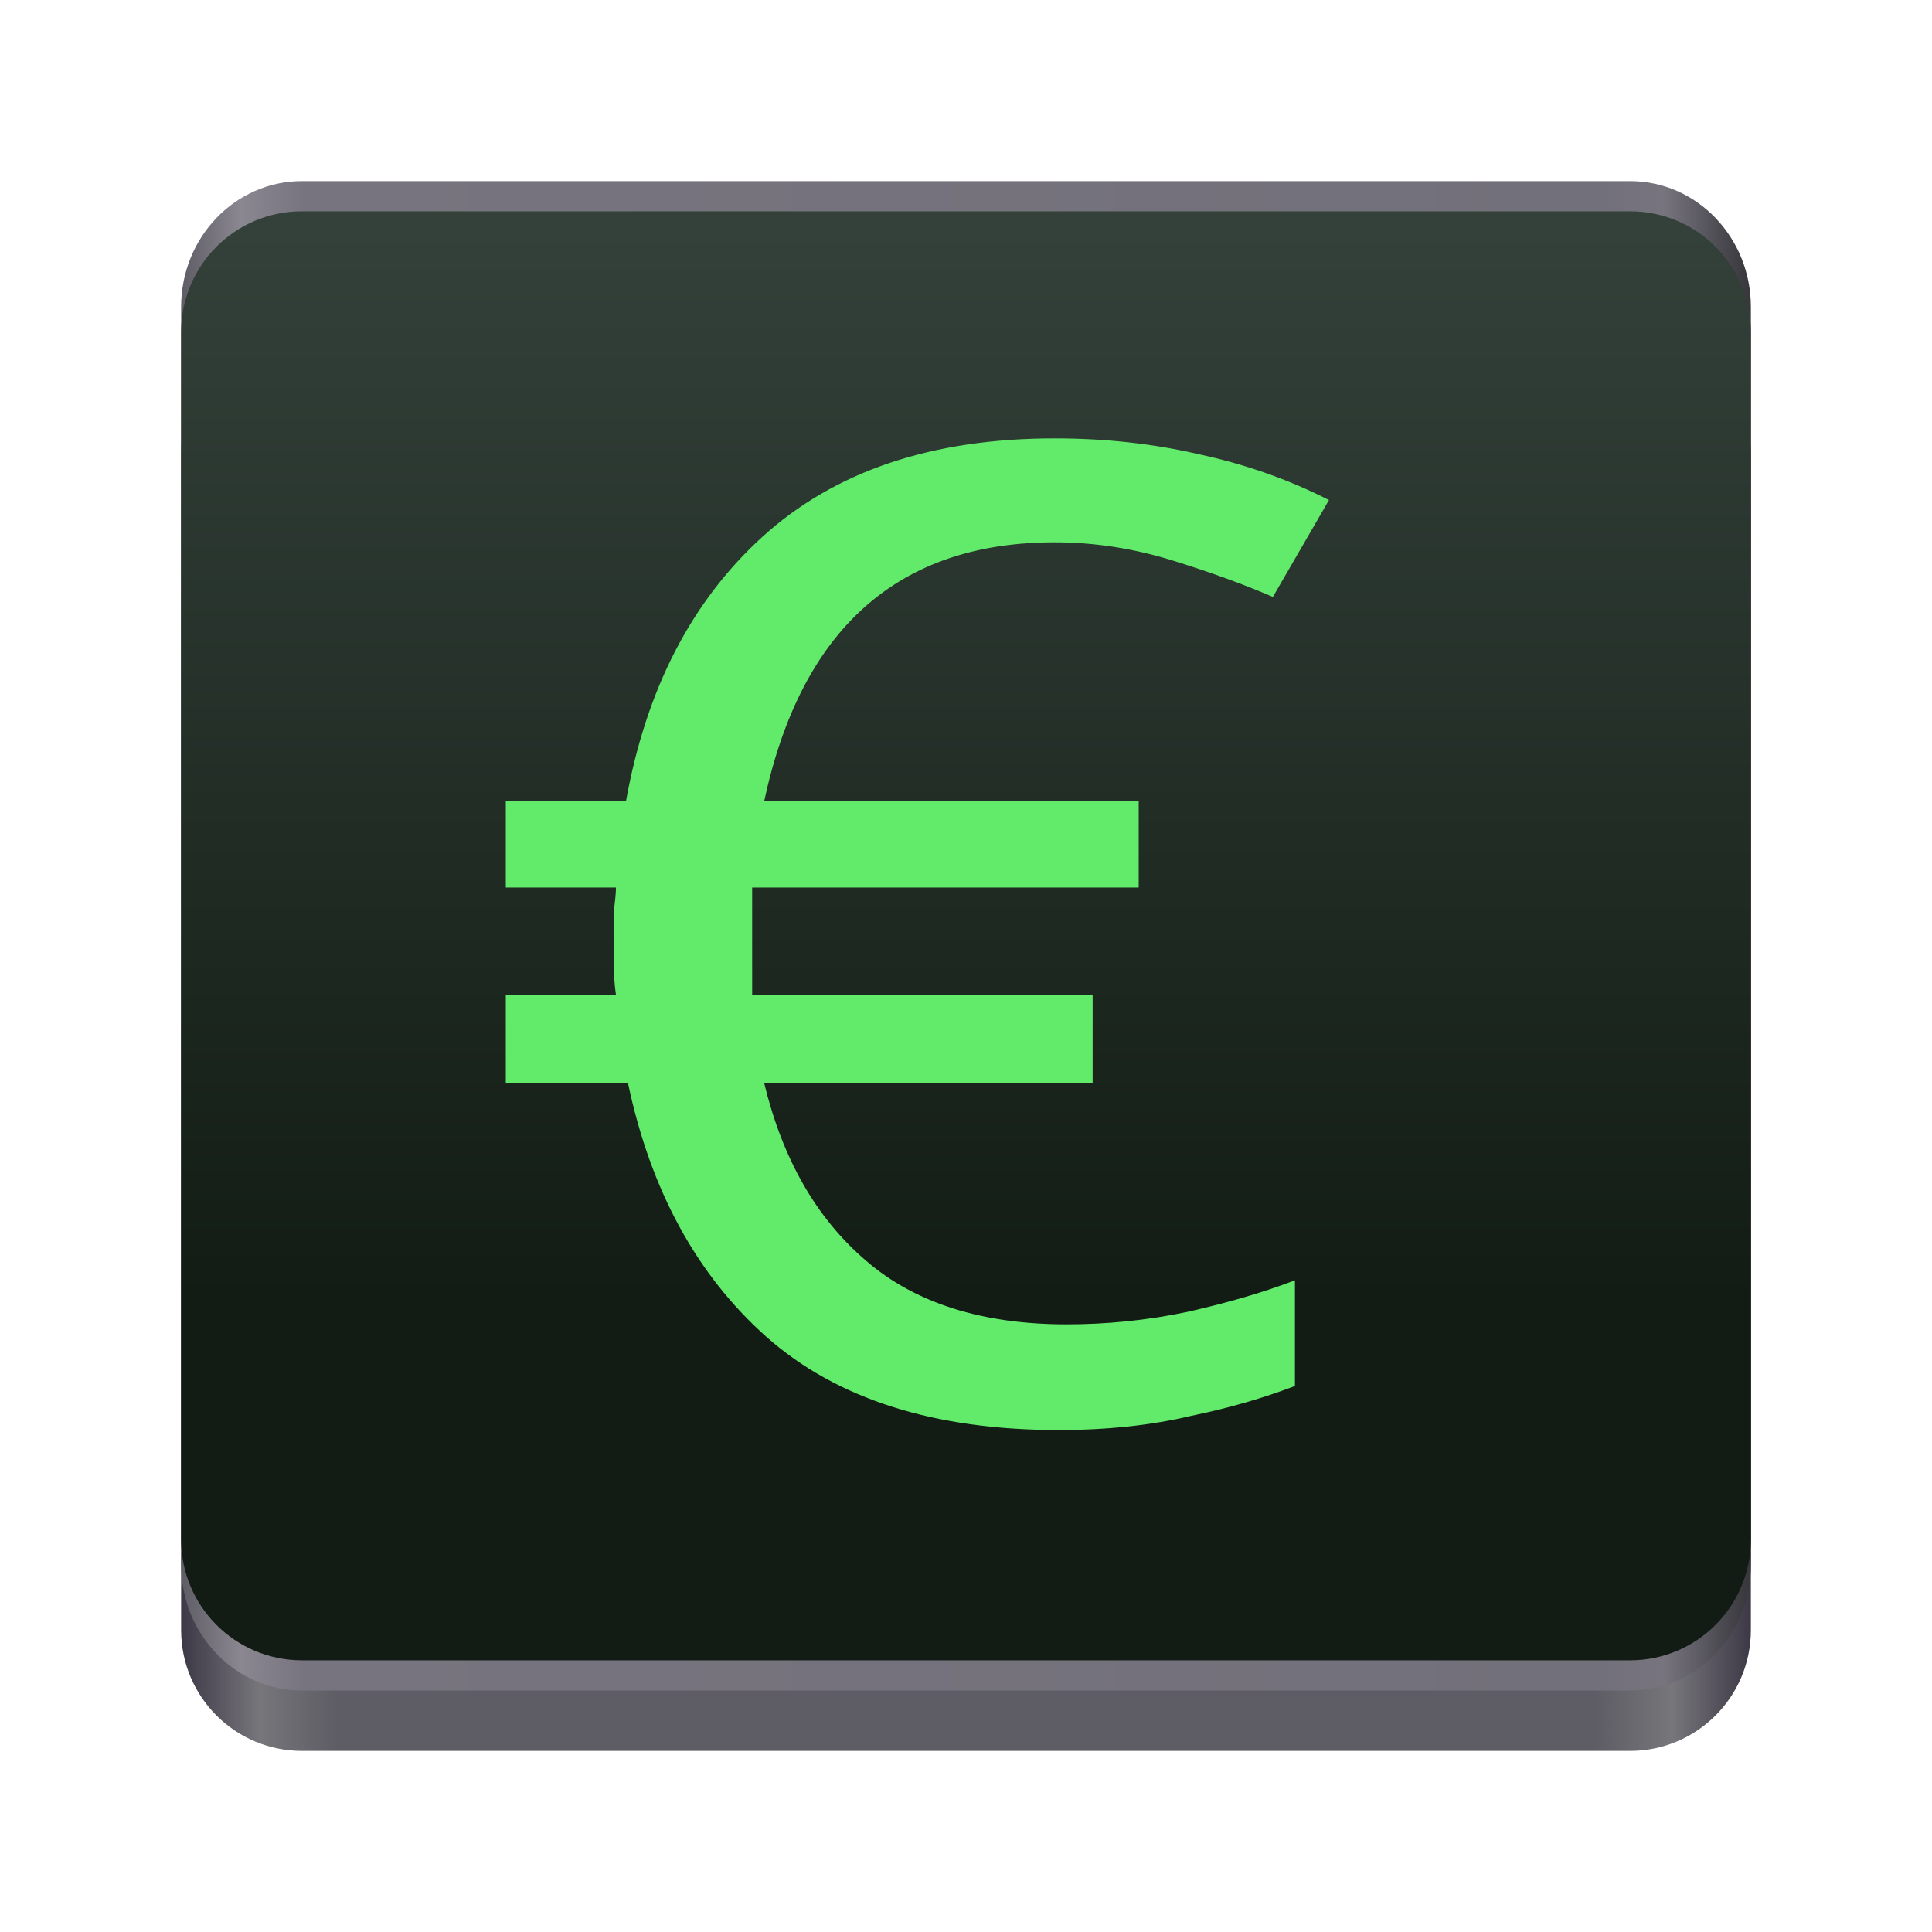
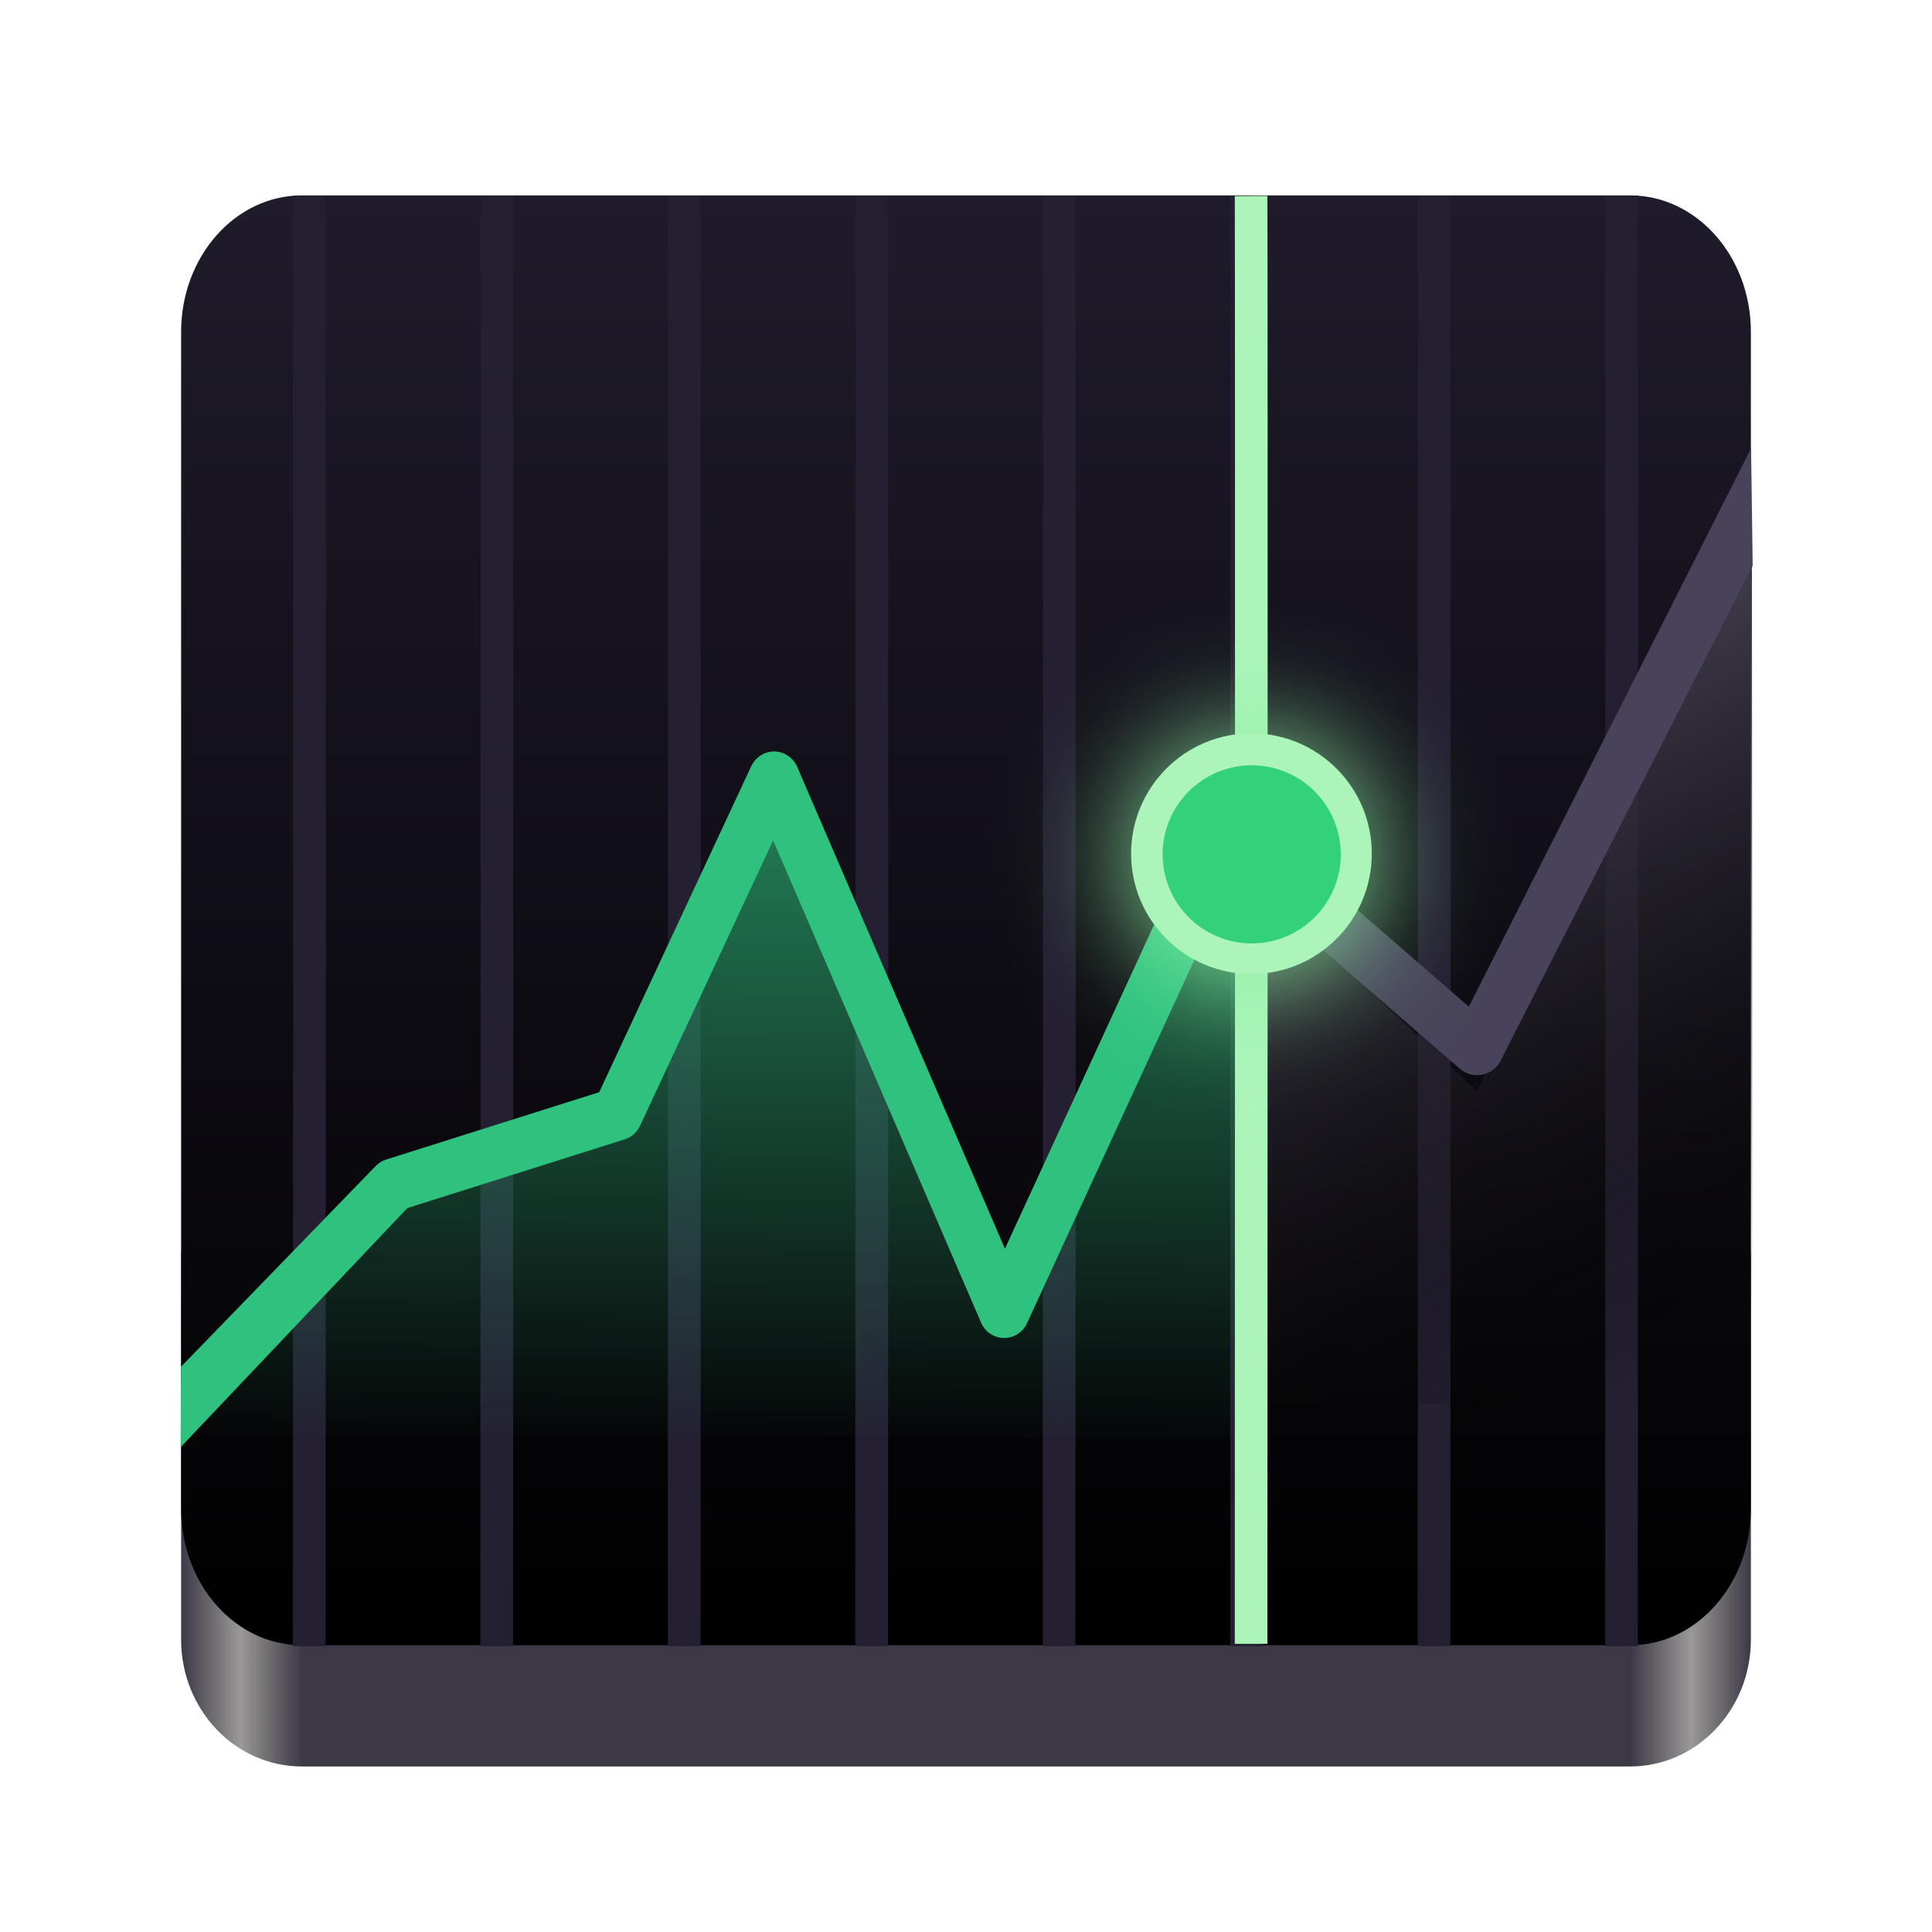
- <svg xmlns="http://www.w3.org/2000/svg" height="128px" viewBox="0 0 128 128" width="128px" version="1.1" id="svg18">
-   <defs id="defs18">
-     <rect x="44.199" y="46.144" width="8.486" height="14.762" id="rect18" />
+ <svg xmlns="http://www.w3.org/2000/svg" xmlns:xlink="http://www.w3.org/1999/xlink" height="128px" viewBox="0 0 128 128" width="128px" version="1.1" id="svg37">
+   <defs id="defs37">
+     <linearGradient id="linearGradient95">
+       <stop style="stop-color:#3d3846;stop-opacity:1;" offset="0" id="stop95" />
+       <stop style="stop-color:#000000;stop-opacity:0;" offset="1" id="stop96" />
+     </linearGradient>
+     <linearGradient id="linearGradient93">
+       <stop style="stop-color:#26a269;stop-opacity:1;" offset="0" id="stop93" />
+       <stop style="stop-color:#26a269;stop-opacity:0;" offset="1" id="stop94" />
+     </linearGradient>
+     <filter style="color-interpolation-filters:sRGB;" id="filter48" x="-0.602" y="-0.602" width="2.204" height="2.204">
+       <feGaussianBlur stdDeviation="4 4" result="blur" id="feGaussianBlur48" />
+     </filter>
+     <linearGradient xlink:href="#linearGradient93" id="linearGradient94" x1="50.872" y1="5.424" x2="50.43" y2="63.236" gradientUnits="userSpaceOnUse" gradientTransform="matrix(0.9863184,0,0,1,-3.414489,32.97238)" />
+     <linearGradient xlink:href="#linearGradient95" id="linearGradient96" x1="91.763" y1="50.427" x2="109.474" y2="86.74" gradientUnits="userSpaceOnUse" gradientTransform="matrix(1,0,0,1.079064,0,-2.683813)" />
  </defs>
-   <linearGradient id="a" gradientUnits="userSpaceOnUse" x1="12" x2="116" y1="64" y2="64">
-     <stop offset="0" stop-color="#3d3846" id="stop1" />
-     <stop offset="0.05" stop-color="#77767b" id="stop2" />
-     <stop offset="0.1" stop-color="#5e5c64" id="stop3" />
-     <stop offset="0.9" stop-color="#5e5c64" id="stop4" />
-     <stop offset="0.95" stop-color="#77767b" id="stop5" />
-     <stop offset="1" stop-color="#3d3846" id="stop6" />
+   <linearGradient id="a" gradientTransform="matrix(-1 0 0 -1 -0.00005 -172)" gradientUnits="userSpaceOnUse" x1="-12.249" x2="-115.523" y1="-288.663" y2="-288.663">
+     <stop offset="0" stop-color="#613583" id="stop1" />
+     <stop offset="0.043" stop-color="#af60ef" id="stop2" />
+     <stop offset="0.092" stop-color="#613583" id="stop3" />
+     <stop offset="0.903" stop-color="#613583" id="stop4" />
+     <stop offset="0.955" stop-color="#874ab4" id="stop5" />
+     <stop offset="1" stop-color="#3b214e" id="stop6" />
  </linearGradient>
-   <linearGradient id="b" gradientTransform="matrix(1 0 0 1.041669 0.000267 -179.6674)" gradientUnits="userSpaceOnUse" x1="12" x2="115.948" y1="190" y2="190">
-     <stop offset="0" stop-color="#5e5c64" id="stop7" />
-     <stop offset="0.038" stop-color="#8a8791" id="stop8" />
-     <stop offset="0.079" stop-color="#78747f" id="stop9" />
-     <stop offset="0.904" stop-color="#72707a" id="stop10" />
-     <stop offset="0.945" stop-color="#77747e" id="stop11" />
-     <stop offset="1" stop-color="#37363b" id="stop12" />
+   <linearGradient id="b" gradientTransform="matrix(-1,0,0,-1.050829,123.9999,-189.8088)" gradientUnits="userSpaceOnUse" x1="8" x2="112" y1="-244" y2="-244">
+     <stop offset="0" stop-color="#d5d3cf" id="stop7" style="stop-color:#3d3846;stop-opacity:1;" />
+     <stop offset="0.038" stop-color="#f6f5f4" id="stop8" style="stop-color:#9a9996;stop-opacity:1;" />
+     <stop offset="0.077" stop-color="#d5d3cf" id="stop9" style="stop-color:#3d3846;stop-opacity:1;" />
+     <stop offset="0.923" stop-color="#d5d3cf" id="stop10" style="stop-color:#3d3846;stop-opacity:1;" />
+     <stop offset="0.962" stop-color="#eeeeec" id="stop11" style="stop-color:#9a9996;stop-opacity:1;" />
+     <stop offset="1" stop-color="#d5d3cf" id="stop12" style="stop-color:#3d3846;stop-opacity:1;" />
  </linearGradient>
-   <linearGradient id="c" gradientUnits="userSpaceOnUse" x1="74.56" x2="74.56" y1="5.44" y2="86.168">
-     <stop offset="0" stop-color="#3d3846" id="stop13" style="stop-color:#38463f;stop-opacity:1;" />
-     <stop offset="1" stop-color="#241f31" id="stop14" style="stop-color:#121c14;stop-opacity:1;" />
+   <linearGradient id="c" gradientTransform="matrix(-1,0,0,-1.129991,-5e-5,-207.3974)" gradientUnits="userSpaceOnUse" x1="-64" x2="-64" y1="-280" y2="-182">
+     <stop offset="0" stop-color="#ffffff" id="stop13" style="stop-color:#000000;stop-opacity:1;" />
+     <stop offset="0.998" stop-color="#f6f5f4" id="stop14" style="stop-color:#241f31;stop-opacity:1;" />
  </linearGradient>
-   <path d="m 20 22 h 88 c 4.418 0 8 3.582 8 8 v 78 c 0 4.418 -3.582 8 -8 8 h -88 c -4.418 0 -8 -3.582 -8 -8 v -78 c 0 -4.418 3.582 -8 8 -8 z m 0 0" fill="url(#a)" id="path14" />
-   <path d="m 20 12 h 88 c 4.418 0 8 3.73 8 8.332 v 83.336 c 0 4.602 -3.582 8.332 -8 8.332 h -88 c -4.418 0 -8 -3.73 -8 -8.332 v -83.336 c 0 -4.602 3.582 -8.332 8 -8.332 z m 0 0" fill="url(#b)" id="path15" />
-   <path d="m 20 14 h 88 c 4.418 0 8 3.582 8 8 v 80 c 0 4.418 -3.582 8 -8 8 h -88 c -4.418 0 -8 -3.582 -8 -8 v -80 c 0 -4.418 3.582 -8 8 -8 z m 0 0" fill="url(#c)" id="path16" />
-   <g fill="#62c9ea" id="g18" style="fill:#62ea6a;fill-opacity:1" />
-   <text xml:space="preserve" id="text18" style="font-style:normal;font-variant:normal;font-weight:normal;font-stretch:normal;font-family:'Adwaita Sans';-inkscape-font-specification:'Adwaita Sans';text-align:start;writing-mode:lr-tb;direction:ltr;white-space:pre;shape-inside:url(#rect18);fill:#62ea6a;fill-opacity:1" transform="matrix(8.492482,0,0,7.468484,-344.2387,-333.7896)">
-     <tspan x="44.199" y="57.252" id="tspan1">€</tspan>
-   </text>
+   <g id="layer5">
+     <path d="M 108,117.033 H 20 c -4.418,0 -8,-3.764 -8,-8.407 V 83.407 C 12,78.764 15.582,75 20,75 h 88 c 4.418,0 8,3.764 8,8.407 v 25.22 c 0,4.643 -3.582,8.407 -8,8.407 z m 0,0" fill="url(#b)" id="path15" style="fill:url(#b);stroke-width:1.025" />
+     <path d="M 108,109 H 20 c -4.418,0 -8,-4.048 -8,-9.04 V 21.986 c 0,-4.992 3.582,-9.04 8,-9.04 h 88 c 4.418,0 8,4.048 8,9.04 V 99.96 C 116,104.952 112.418,109 108,109 Z m 0,0" fill="url(#c)" id="path16" style="fill:url(#c);stroke-width:1.063" />
+   </g>
+   <g id="layer4" style="display:inline">
+     <use x="0" y="0" xlink:href="#path39-4" transform="translate(12.41962)" id="use84" />
+     <use x="0" y="0" xlink:href="#path39-4" transform="translate(24.83925)" id="use85" />
+     <use x="0" y="0" xlink:href="#path39-4" transform="translate(37.25887)" id="use86" />
+     <use x="0" y="0" xlink:href="#path39-4" transform="translate(49.6785)" id="use87" />
+     <use x="0" y="0" xlink:href="#path39-4" transform="translate(62.09812)" id="use88" />
+     <use x="0" y="0" xlink:href="#path39-4" transform="translate(74.51775)" id="use89" />
+     <use x="0" y="0" xlink:href="#path39-4" transform="translate(86.93737)" id="use90" />
+     <path style="opacity:1;fill:#8ff0a4;fill-opacity:1;stroke:#241f31;stroke-width:2.164;stroke-linecap:butt;stroke-linejoin:round;stroke-dasharray:none;stroke-opacity:1" d="m 20.49,12.968 c 0.033,5.429 0,96.1 0,96.1" id="path39-4" />
+   </g>
+   <g id="layer2">
+     <path style="opacity:1;fill:url(#linearGradient96);fill-opacity:1;stroke:none;stroke-width:3.636;stroke-linecap:butt;stroke-linejoin:round;stroke-dasharray:none;stroke-opacity:1" d="M 116.066,33.945 97.856,72.29 83.094,58.459 83.691,93.061 116.111,92.942 Z" id="path95" />
+     <path style="baseline-shift:baseline;display:inline;overflow:visible;opacity:1;vector-effect:none;fill:#48435a;stroke-linejoin:round;enable-background:accumulate;stop-color:#000000;stop-opacity:1;fill-opacity:1" d="M 116.013,29.699 97.316,66.695 84.242,55.342 81.947,57.984 96.709,70.803 c 0.858,0.745 2.187,0.488 2.705,-0.523 L 116.12,37.483 Z" id="path91" />
+     <path style="opacity:1;fill:url(#linearGradient94);stroke:none;stroke-width:3.476;stroke-linecap:butt;stroke-linejoin:round;stroke-dasharray:none;stroke-opacity:1" d="M 11.712,94.993 26.185,79.523 41.356,74.838 51.993,52.562 67.599,87.921 81.811,57.777 v 37.525 z" id="path90-7" />
+     <path style="baseline-shift:baseline;display:inline;overflow:visible;opacity:1;vector-effect:none;fill:#2ec27e;stroke-width:0.982;stroke-linejoin:round;enable-background:accumulate;stop-color:#000000;stop-opacity:1" d="m 51.31,49.787 c -0.655,-0.01 -1.257,0.374 -1.543,0.986 L 39.697,72.361 25.582,76.822 c -0.279,0.088 -0.531,0.251 -0.732,0.471 l -12.86,13.259 -0.024,5.327 15.024,-15.842 14.394,-4.551 c 0.45,-0.142 0.823,-0.473 1.027,-0.912 l 8.812,-18.895 13.767,31.93 c 0.587,1.361 2.439,1.385 3.06,0.041 L 81.932,57.506 78.889,55.996 66.578,82.729 52.822,50.82 C 52.554,50.2 51.964,49.797 51.31,49.787 Z" id="path90" />
+   </g>
+   <g id="layer3" transform="translate(7.199619)" style="display:inline">
+     <path style="opacity:1;fill:#abf4ba;fill-opacity:1;stroke:#abf4ba;stroke-width:2.162;stroke-linecap:butt;stroke-linejoin:round;stroke-dasharray:none;stroke-opacity:1" d="m 75.689,12.986 c 0.033,5.419 0,95.923 0,95.923" id="path39" />
+     <g id="g1">
+       <path d="m 83.697,56.851 c 0,4.402 -3.57,7.973 -7.973,7.973 -4.402,0 -7.973,-3.57 -7.973,-7.973 0,-4.402 3.57,-7.973 7.973,-7.973 4.402,0 7.973,3.57 7.973,7.973 z m 0,0" fill="#9141ac" id="path37-4" style="display:inline;fill:#8ff0a4;fill-opacity:1;filter:url(#filter48)" />
+       <path d="m 83.685,56.558 c 0,4.402 -3.57,7.973 -7.973,7.973 -4.402,0 -7.973,-3.57 -7.973,-7.973 0,-4.402 3.57,-7.973 7.973,-7.973 4.402,0 7.973,3.57 7.973,7.973 z m 0,0" fill="#9141ac" id="path37" style="display:inline;opacity:1;fill:#abf4ba;fill-opacity:1" />
+       <path d="m 81.629,56.603 c 0,3.258 -2.642,5.9 -5.9,5.9 -3.258,0 -5.9,-2.642 -5.9,-5.9 0,-3.258 2.642,-5.9 5.9,-5.9 3.258,0 5.9,2.642 5.9,5.9 z m 0,0" fill="#9141ac" id="path37-5" style="display:inline;fill:#33d17a;fill-opacity:1;stroke-width:0.74" />
+     </g>
+   </g>
</svg>
